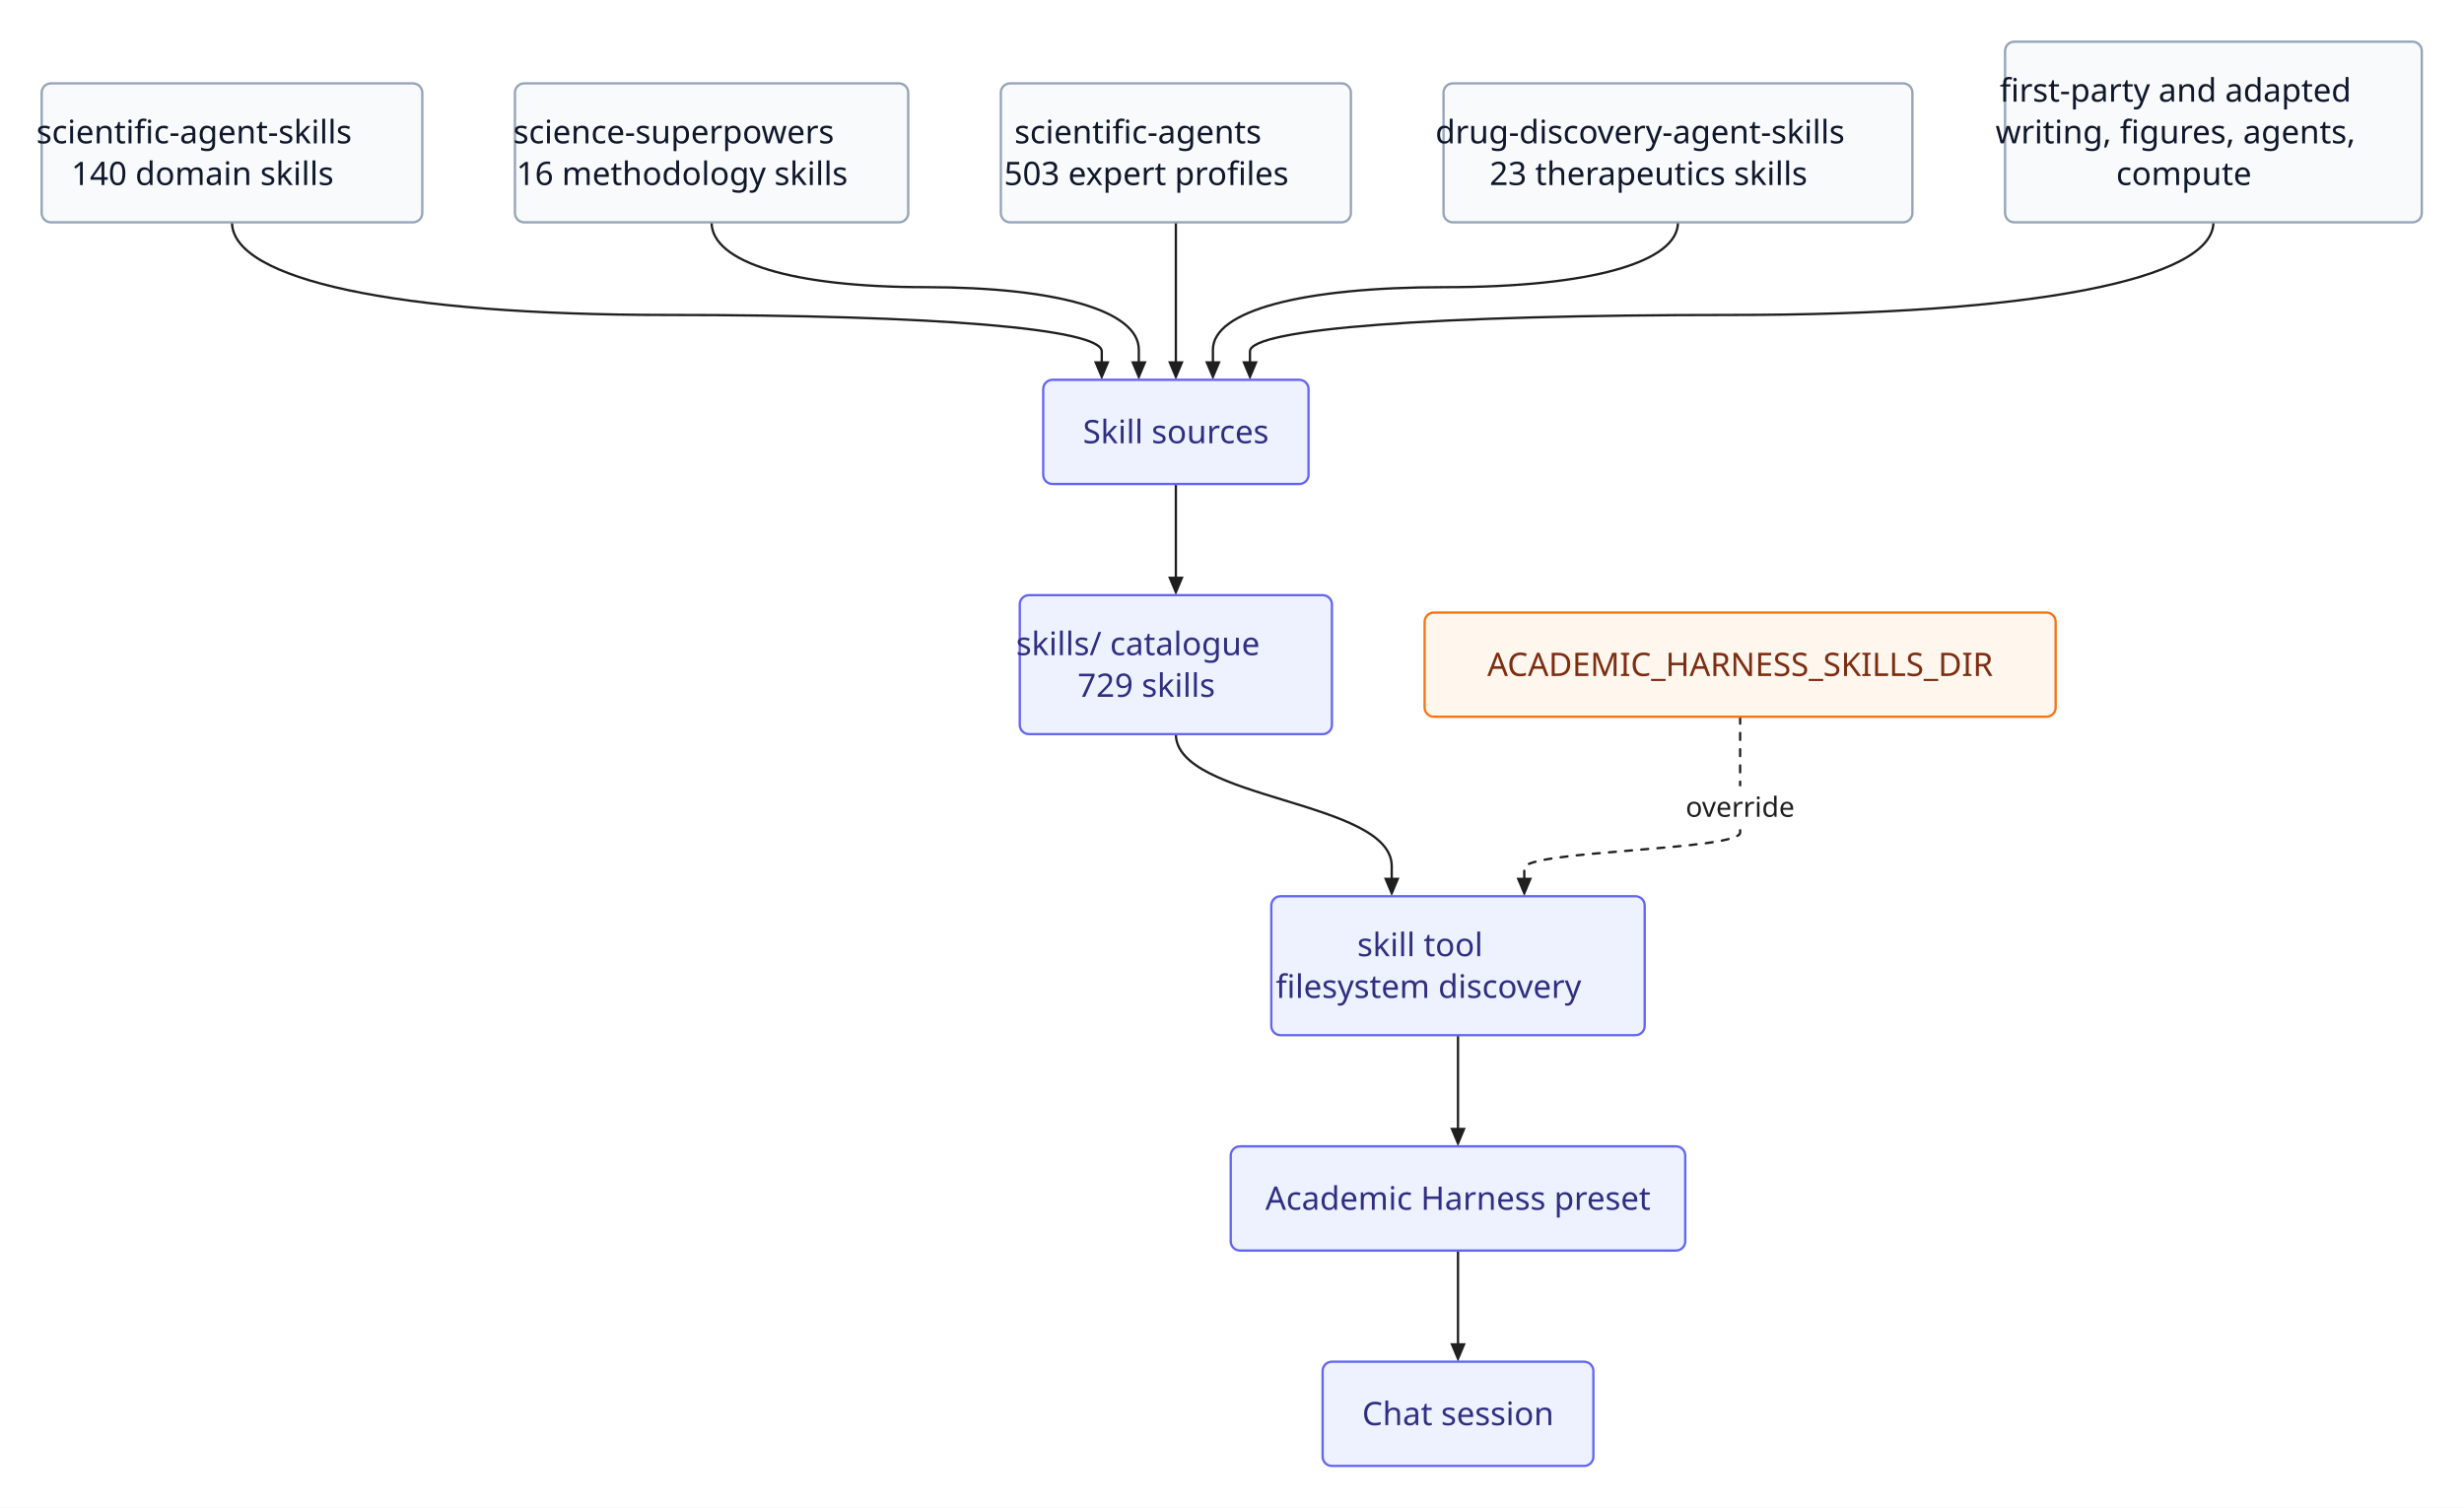
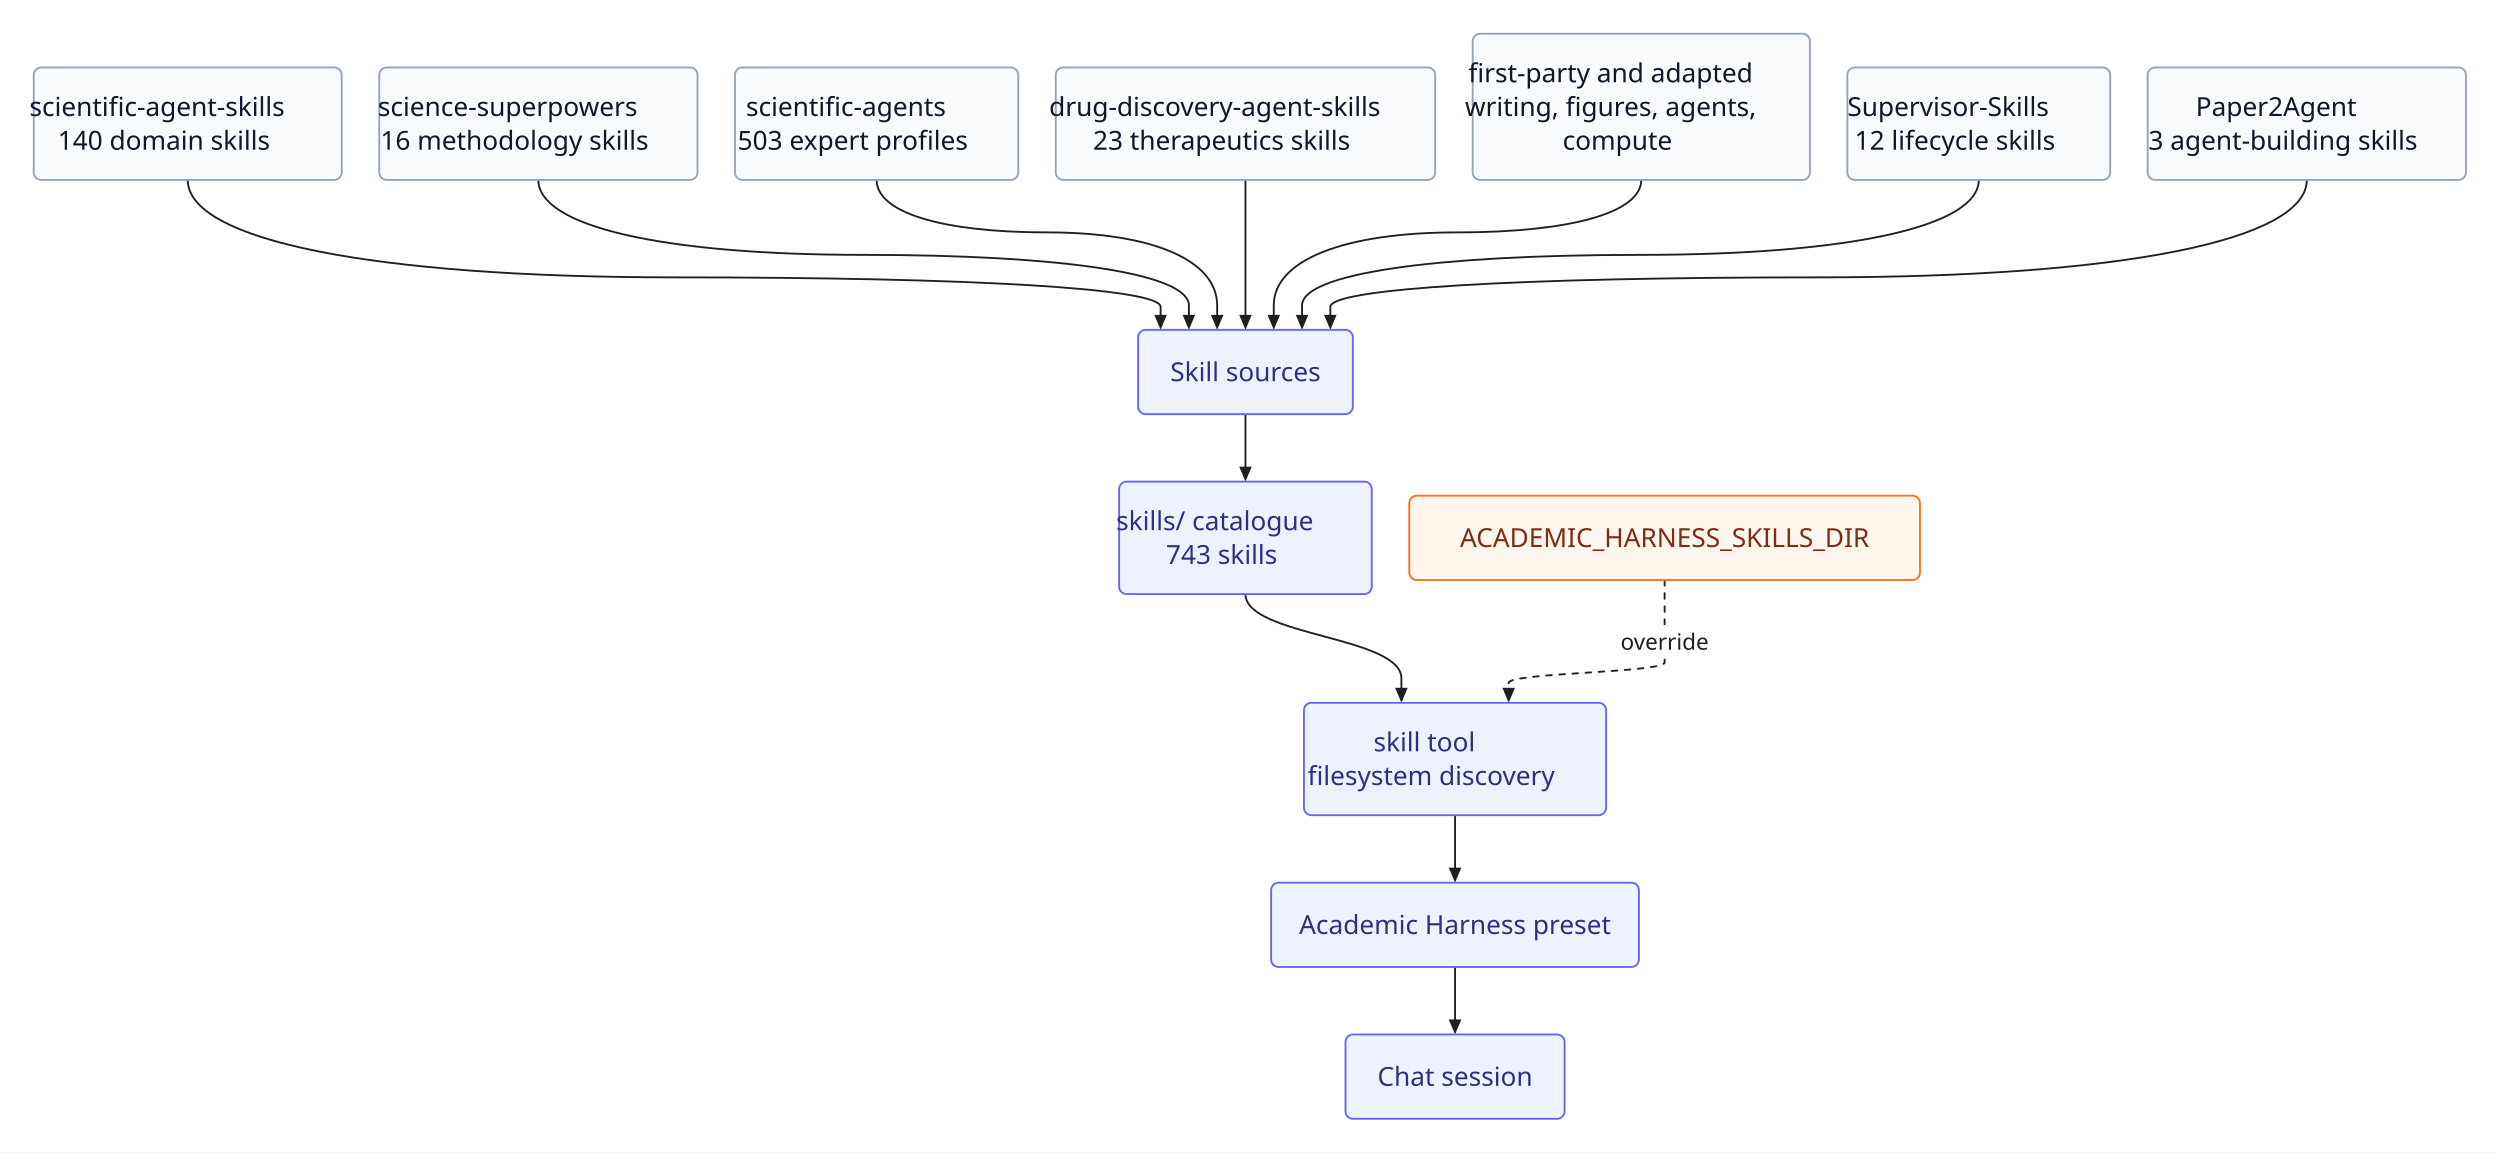
- <svg xmlns="http://www.w3.org/2000/svg" class="pele pele-flowchart" viewBox="0 0 1064 651" width="1064" height="651" style="max-width:100%;height:auto;--_bg:#fff;--_fg:#1f1f1f;--_m:#6e6e6e;--_l:#1f1f1f;--_s:#f3f3f3;--_a:#e6e6e6;--_b:#8a8a8a;--_c:#5b7bd5;color:#1f1f1f;--_r:4px;--_fm:monospace;font:14px sans-serif;letter-spacing:normal;word-spacing:normal;text-transform:none;direction:ltr;font-family:sans-serif" fill="#1f1f1f" role="graphics-document document" aria-roledescription="flowchart">
+ <svg xmlns="http://www.w3.org/2000/svg" class="pele pele-flowchart" viewBox="0 0 1334 615" width="1334" height="615" style="max-width:100%;height:auto;--_bg:#fff;--_fg:#1f1f1f;--_m:#6e6e6e;--_l:#1f1f1f;--_s:#f3f3f3;--_a:#e6e6e6;--_b:#8a8a8a;--_c:#5b7bd5;color:#1f1f1f;--_r:4px;--_fm:monospace;font:14px sans-serif;letter-spacing:normal;word-spacing:normal;text-transform:none;direction:ltr;font-family:sans-serif" fill="#1f1f1f" role="graphics-document document" aria-roledescription="flowchart">
  <rect width="100%" height="100%" fill="#ffffff" />
  <g class="pele-edges" fill="none" stroke="#1f1f1f" stroke-linecap="round">
    <g class="pele-edge" data-id="L_sources_catalogue_0">
-       <path d="M507.76,209L507.76,250" />
-       <path class="pele-marker" d="M507.76,257L504.4,249L511.12,249Z" fill="#1f1f1f" stroke="none" />
+       <path d="M664.58,221L664.58,250" />
+       <path class="pele-marker" d="M664.58,257L661.22,249L667.94,249Z" fill="#1f1f1f" stroke="none" />
    </g>
    <g class="pele-edge" data-id="L_s1_sources_0">
-       <path d="M100.18,96C100.18,120.8 171.54,136 287.97,136C404.4,136 475.76,141.99 475.76,151.75L475.76,157" />
-       <path class="pele-marker" d="M475.76,164L472.4,156L479.12,156Z" fill="#1f1f1f" stroke="none" />
+       <path d="M100.18,96C100.18,128.24 198.81,148 359.74,148C520.66,148 619.29,153.99 619.29,163.75L619.29,169" />
+       <path class="pele-marker" d="M619.29,176L615.93,168L622.66,168Z" fill="#1f1f1f" stroke="none" />
    </g>
    <g class="pele-edge" data-id="L_s2_sources_0">
-       <path d="M307.27,96C307.27,113.36 342.32,124 399.51,124C456.71,124 491.76,134.26 491.76,151L491.76,157" />
-       <path class="pele-marker" d="M491.76,164L488.4,156L495.12,156Z" fill="#1f1f1f" stroke="none" />
+       <path d="M287.27,96C287.27,120.8 353.22,136 460.83,136C568.44,136 634.39,146.26 634.39,163L634.39,169" />
+       <path class="pele-marker" d="M634.39,176L631.03,168L637.75,168Z" fill="#1f1f1f" stroke="none" />
    </g>
    <g class="pele-edge" data-id="L_s3_sources_0">
-       <path d="M507.76,96L507.76,157" />
-       <path class="pele-marker" d="M507.76,164L504.4,156L511.12,156Z" fill="#1f1f1f" stroke="none" />
+       <path d="M467.76,96C467.76,113.36 502.29,124 558.62,124C614.96,124 649.48,138.82 649.48,163L649.48,169" />
+       <path class="pele-marker" d="M649.48,176L646.12,168L652.84,168Z" fill="#1f1f1f" stroke="none" />
    </g>
    <g class="pele-edge" data-id="L_s4_sources_0">
-       <path d="M724.58,96C724.58,113.36 686.42,124 624.17,124C561.92,124 523.76,134.26 523.76,151L523.76,157" />
-       <path class="pele-marker" d="M523.76,164L520.4,156L527.12,156Z" fill="#1f1f1f" stroke="none" />
+       <path d="M664.58,96L664.58,169" />
+       <path class="pele-marker" d="M664.58,176L661.22,168L667.94,168Z" fill="#1f1f1f" stroke="none" />
    </g>
    <g class="pele-edge" data-id="L_s5_sources_0">
-       <path d="M955.79,96C955.79,120.8 876.74,136 747.78,136C618.81,136 539.76,141.99 539.76,151.75L539.76,157" />
-       <path class="pele-marker" d="M539.76,164L536.4,156L543.12,156Z" fill="#1f1f1f" stroke="none" />
+       <path d="M875.79,96C875.79,113.36 838.53,124 777.73,124C716.94,124 679.67,138.82 679.67,163L679.67,169" />
+       <path class="pele-marker" d="M679.67,176L676.31,168L683.03,168Z" fill="#1f1f1f" stroke="none" />
+     </g>
+     <g class="pele-edge" data-id="L_s6_sources_0">
+       <path d="M1055.88,96C1055.88,120.8 987.27,136 875.32,136C763.38,136 694.77,146.26 694.77,163L694.77,169" />
+       <path class="pele-marker" d="M694.77,176L691.41,168L698.13,168Z" fill="#1f1f1f" stroke="none" />
+     </g>
+     <g class="pele-edge" data-id="L_s7_sources_0">
+       <path d="M1230.91,96C1230.91,128.24 1131.91,148 970.39,148C808.86,148 709.86,153.99 709.86,163.75L709.86,169" />
+       <path class="pele-marker" d="M709.86,176L706.5,168L713.22,168Z" fill="#1f1f1f" stroke="none" />
    </g>
    <g class="pele-edge" data-id="L_catalogue_loader_0">
-       <path d="M507.76,317C507.76,345.5 600.97,345.5 600.97,374L600.97,380" />
-       <path class="pele-marker" d="M600.97,387L597.61,379L604.33,379Z" fill="#1f1f1f" stroke="none" />
+       <path d="M664.58,317C664.58,339.5 747.79,339.5 747.79,362L747.79,368" />
+       <path class="pele-marker" d="M747.79,375L744.43,367L751.15,367Z" fill="#1f1f1f" stroke="none" />
    </g>
    <g class="pele-edge" data-id="L_env_loader_0">
-       <path d="M751.42,309.5L751.42,359.5C751.42,367.19 658.21,367.19 658.21,374.88L658.21,380" stroke-dasharray="3 4" />
-       <path class="pele-marker" d="M658.21,387L654.85,379L661.57,379Z" fill="#1f1f1f" stroke="none" />
+       <path d="M888.24,309.5L888.24,353.5C888.24,358.94 805.03,358.94 805.03,364.38L805.03,368" stroke-dasharray="3 4" />
+       <path class="pele-marker" d="M805.03,375L801.67,367L808.39,367Z" fill="#1f1f1f" stroke="none" />
    </g>
    <g class="pele-edge" data-id="L_loader_preset_0">
-       <path d="M629.59,447L629.59,488" />
-       <path class="pele-marker" d="M629.59,495L626.23,487L632.95,487Z" fill="#1f1f1f" stroke="none" />
+       <path d="M776.41,435L776.41,464" />
+       <path class="pele-marker" d="M776.41,471L773.05,463L779.77,463Z" fill="#1f1f1f" stroke="none" />
    </g>
    <g class="pele-edge" data-id="L_preset_session_0">
-       <path d="M629.59,540L629.59,581" />
-       <path class="pele-marker" d="M629.59,588L626.23,580L632.95,580Z" fill="#1f1f1f" stroke="none" />
+       <path d="M776.41,516L776.41,545" />
+       <path class="pele-marker" d="M776.41,552L773.05,544L779.77,544Z" fill="#1f1f1f" stroke="none" />
    </g>
  </g>
  <g class="pele-edge-labels" font-size="12">
    <g class="pele-edge-label" data-id="L_env_loader_0">
-       <rect x="725.75" y="339.5" width="51.34" height="18" rx="3" fill="#fff" />
-       <text x="751.42" y="352.7" text-anchor="middle">override</text>
+       <rect x="862.56" y="333.5" width="51.34" height="18" rx="3" fill="#fff" />
+       <text x="888.24" y="346.7" text-anchor="middle">override</text>
    </g>
  </g>
  <g class="pele-nodes">
-     <g class="pele-node pele-shape-rect step" data-id="sources" transform="translate(507.76,186.5)">
+     <g class="pele-node pele-shape-rect step" data-id="sources" transform="translate(664.58,198.5)">
      <rect x="-57.28" y="-22.5" width="114.57" height="45" fill="#f3f3f3" stroke="#8a8a8a" style="rx:4px;fill:#eef2ff;stroke:#6366f1;" />
      <text class="pele-label" style="fill:#312e81;" x="0" y="4.9" text-anchor="middle">Skill sources</text>
    </g>
-     <g class="pele-node pele-shape-rect step" data-id="catalogue" transform="translate(507.76,287)">
+     <g class="pele-node pele-shape-rect step" data-id="catalogue" transform="translate(664.58,287)">
      <rect x="-67.41" y="-30" width="134.81" height="60" fill="#f3f3f3" stroke="#8a8a8a" style="rx:4px;fill:#eef2ff;stroke:#6366f1;" />
      <text class="pele-label" style="fill:#312e81;" text-anchor="middle" xml:space="preserve">
        <tspan x="0" y="-4.1">skills/ catalogue</tspan>
-         <tspan x="0" y="13.9">729 skills</tspan>
+         <tspan x="0" y="13.9">743 skills</tspan>
      </text>
    </g>
    <g class="pele-node pele-shape-rect source" data-id="s1" transform="translate(100.18,66)">
      <rect x="-82.18" y="-30" width="164.35" height="60" fill="#f3f3f3" stroke="#8a8a8a" style="rx:4px;fill:#f8fafc;stroke:#94a3b8;" />
      <text class="pele-label" style="fill:#0f172a;" text-anchor="middle" xml:space="preserve">
        <tspan x="0" y="-4.1">scientific-agent-skills</tspan>
        <tspan x="0" y="13.9">140 domain skills</tspan>
      </text>
    </g>
-     <g class="pele-node pele-shape-rect source" data-id="s2" transform="translate(307.27,66)">
+     <g class="pele-node pele-shape-rect source" data-id="s2" transform="translate(287.27,66)">
      <rect x="-84.91" y="-30" width="169.83" height="60" fill="#f3f3f3" stroke="#8a8a8a" style="rx:4px;fill:#f8fafc;stroke:#94a3b8;" />
      <text class="pele-label" style="fill:#0f172a;" text-anchor="middle" xml:space="preserve">
        <tspan x="0" y="-4.1">science-superpowers</tspan>
        <tspan x="0" y="13.9">16 methodology skills</tspan>
      </text>
    </g>
-     <g class="pele-node pele-shape-rect source" data-id="s3" transform="translate(507.76,66)">
+     <g class="pele-node pele-shape-rect source" data-id="s3" transform="translate(467.76,66)">
      <rect x="-75.58" y="-30" width="151.16" height="60" fill="#f3f3f3" stroke="#8a8a8a" style="rx:4px;fill:#f8fafc;stroke:#94a3b8;" />
      <text class="pele-label" style="fill:#0f172a;" text-anchor="middle" xml:space="preserve">
        <tspan x="0" y="-4.1">scientific-agents</tspan>
        <tspan x="0" y="13.9">503 expert profiles</tspan>
      </text>
    </g>
-     <g class="pele-node pele-shape-rect source" data-id="s4" transform="translate(724.58,66)">
+     <g class="pele-node pele-shape-rect source" data-id="s4" transform="translate(664.58,66)">
      <rect x="-101.24" y="-30" width="202.47" height="60" fill="#f3f3f3" stroke="#8a8a8a" style="rx:4px;fill:#f8fafc;stroke:#94a3b8;" />
      <text class="pele-label" style="fill:#0f172a;" text-anchor="middle" xml:space="preserve">
        <tspan x="0" y="-4.1">drug-discovery-agent-skills</tspan>
        <tspan x="0" y="13.9">23 therapeutics skills</tspan>
      </text>
    </g>
-     <g class="pele-node pele-shape-rect source" data-id="s5" transform="translate(955.79,57)">
+     <g class="pele-node pele-shape-rect source" data-id="s5" transform="translate(875.79,57)">
      <rect x="-89.97" y="-39" width="179.95" height="78" fill="#f3f3f3" stroke="#8a8a8a" style="rx:4px;fill:#f8fafc;stroke:#94a3b8;" />
      <text class="pele-label" style="fill:#0f172a;" text-anchor="middle" xml:space="preserve">
        <tspan x="0" y="-13.1">first-party and adapted</tspan>
        <tspan x="0" y="4.9">writing, figures, agents,</tspan>
        <tspan x="0" y="22.9">compute</tspan>
      </text>
    </g>
-     <g class="pele-node pele-shape-rect step" data-id="loader" transform="translate(629.59,417)">
+     <g class="pele-node pele-shape-rect source" data-id="s6" transform="translate(1055.88,66)">
+       <rect x="-70.12" y="-30" width="140.23" height="60" fill="#f3f3f3" stroke="#8a8a8a" style="rx:4px;fill:#f8fafc;stroke:#94a3b8;" />
+       <text class="pele-label" style="fill:#0f172a;" text-anchor="middle" xml:space="preserve">
+         <tspan x="0" y="-4.1">Supervisor-Skills</tspan>
+         <tspan x="0" y="13.9">12 lifecycle skills</tspan>
+       </text>
+     </g>
+     <g class="pele-node pele-shape-rect source" data-id="s7" transform="translate(1230.91,66)">
+       <rect x="-84.91" y="-30" width="169.83" height="60" fill="#f3f3f3" stroke="#8a8a8a" style="rx:4px;fill:#f8fafc;stroke:#94a3b8;" />
+       <text class="pele-label" style="fill:#0f172a;" text-anchor="middle" xml:space="preserve">
+         <tspan x="0" y="-4.1">Paper2Agent</tspan>
+         <tspan x="0" y="13.9">3 agent-building skills</tspan>
+       </text>
+     </g>
+     <g class="pele-node pele-shape-rect step" data-id="loader" transform="translate(776.41,405)">
      <rect x="-80.62" y="-30" width="161.24" height="60" fill="#f3f3f3" stroke="#8a8a8a" style="rx:4px;fill:#eef2ff;stroke:#6366f1;" />
      <text class="pele-label" style="fill:#312e81;" text-anchor="middle" xml:space="preserve">
        <tspan x="0" y="-4.1">skill tool</tspan>
        <tspan x="0" y="13.9">filesystem discovery</tspan>
      </text>
    </g>
-     <g class="pele-node pele-shape-rect env" data-id="env" transform="translate(751.42,287)">
+     <g class="pele-node pele-shape-rect env" data-id="env" transform="translate(888.24,287)">
      <rect x="-136.25" y="-22.5" width="272.5" height="45" fill="#f3f3f3" stroke="#8a8a8a" style="rx:4px;fill:#fff7ed;stroke:#f97316;" />
      <text class="pele-label" style="fill:#7c2d12;" x="0" y="4.9" text-anchor="middle">ACADEMIC_HARNESS_SKILLS_DIR</text>
    </g>
-     <g class="pele-node pele-shape-rect step" data-id="preset" transform="translate(629.59,517.5)">
+     <g class="pele-node pele-shape-rect step" data-id="preset" transform="translate(776.41,493.5)">
      <rect x="-98.14" y="-22.5" width="196.27" height="45" fill="#f3f3f3" stroke="#8a8a8a" style="rx:4px;fill:#eef2ff;stroke:#6366f1;" />
      <text class="pele-label" style="fill:#312e81;" x="0" y="4.9" text-anchor="middle">Academic Harness preset</text>
    </g>
-     <g class="pele-node pele-shape-rect step" data-id="session" transform="translate(629.59,610.5)">
+     <g class="pele-node pele-shape-rect step" data-id="session" transform="translate(776.41,574.5)">
      <rect x="-58.46" y="-22.5" width="116.92" height="45" fill="#f3f3f3" stroke="#8a8a8a" style="rx:4px;fill:#eef2ff;stroke:#6366f1;" />
      <text class="pele-label" style="fill:#312e81;" x="0" y="4.9" text-anchor="middle">Chat session</text>
    </g>
  </g>
</svg>
